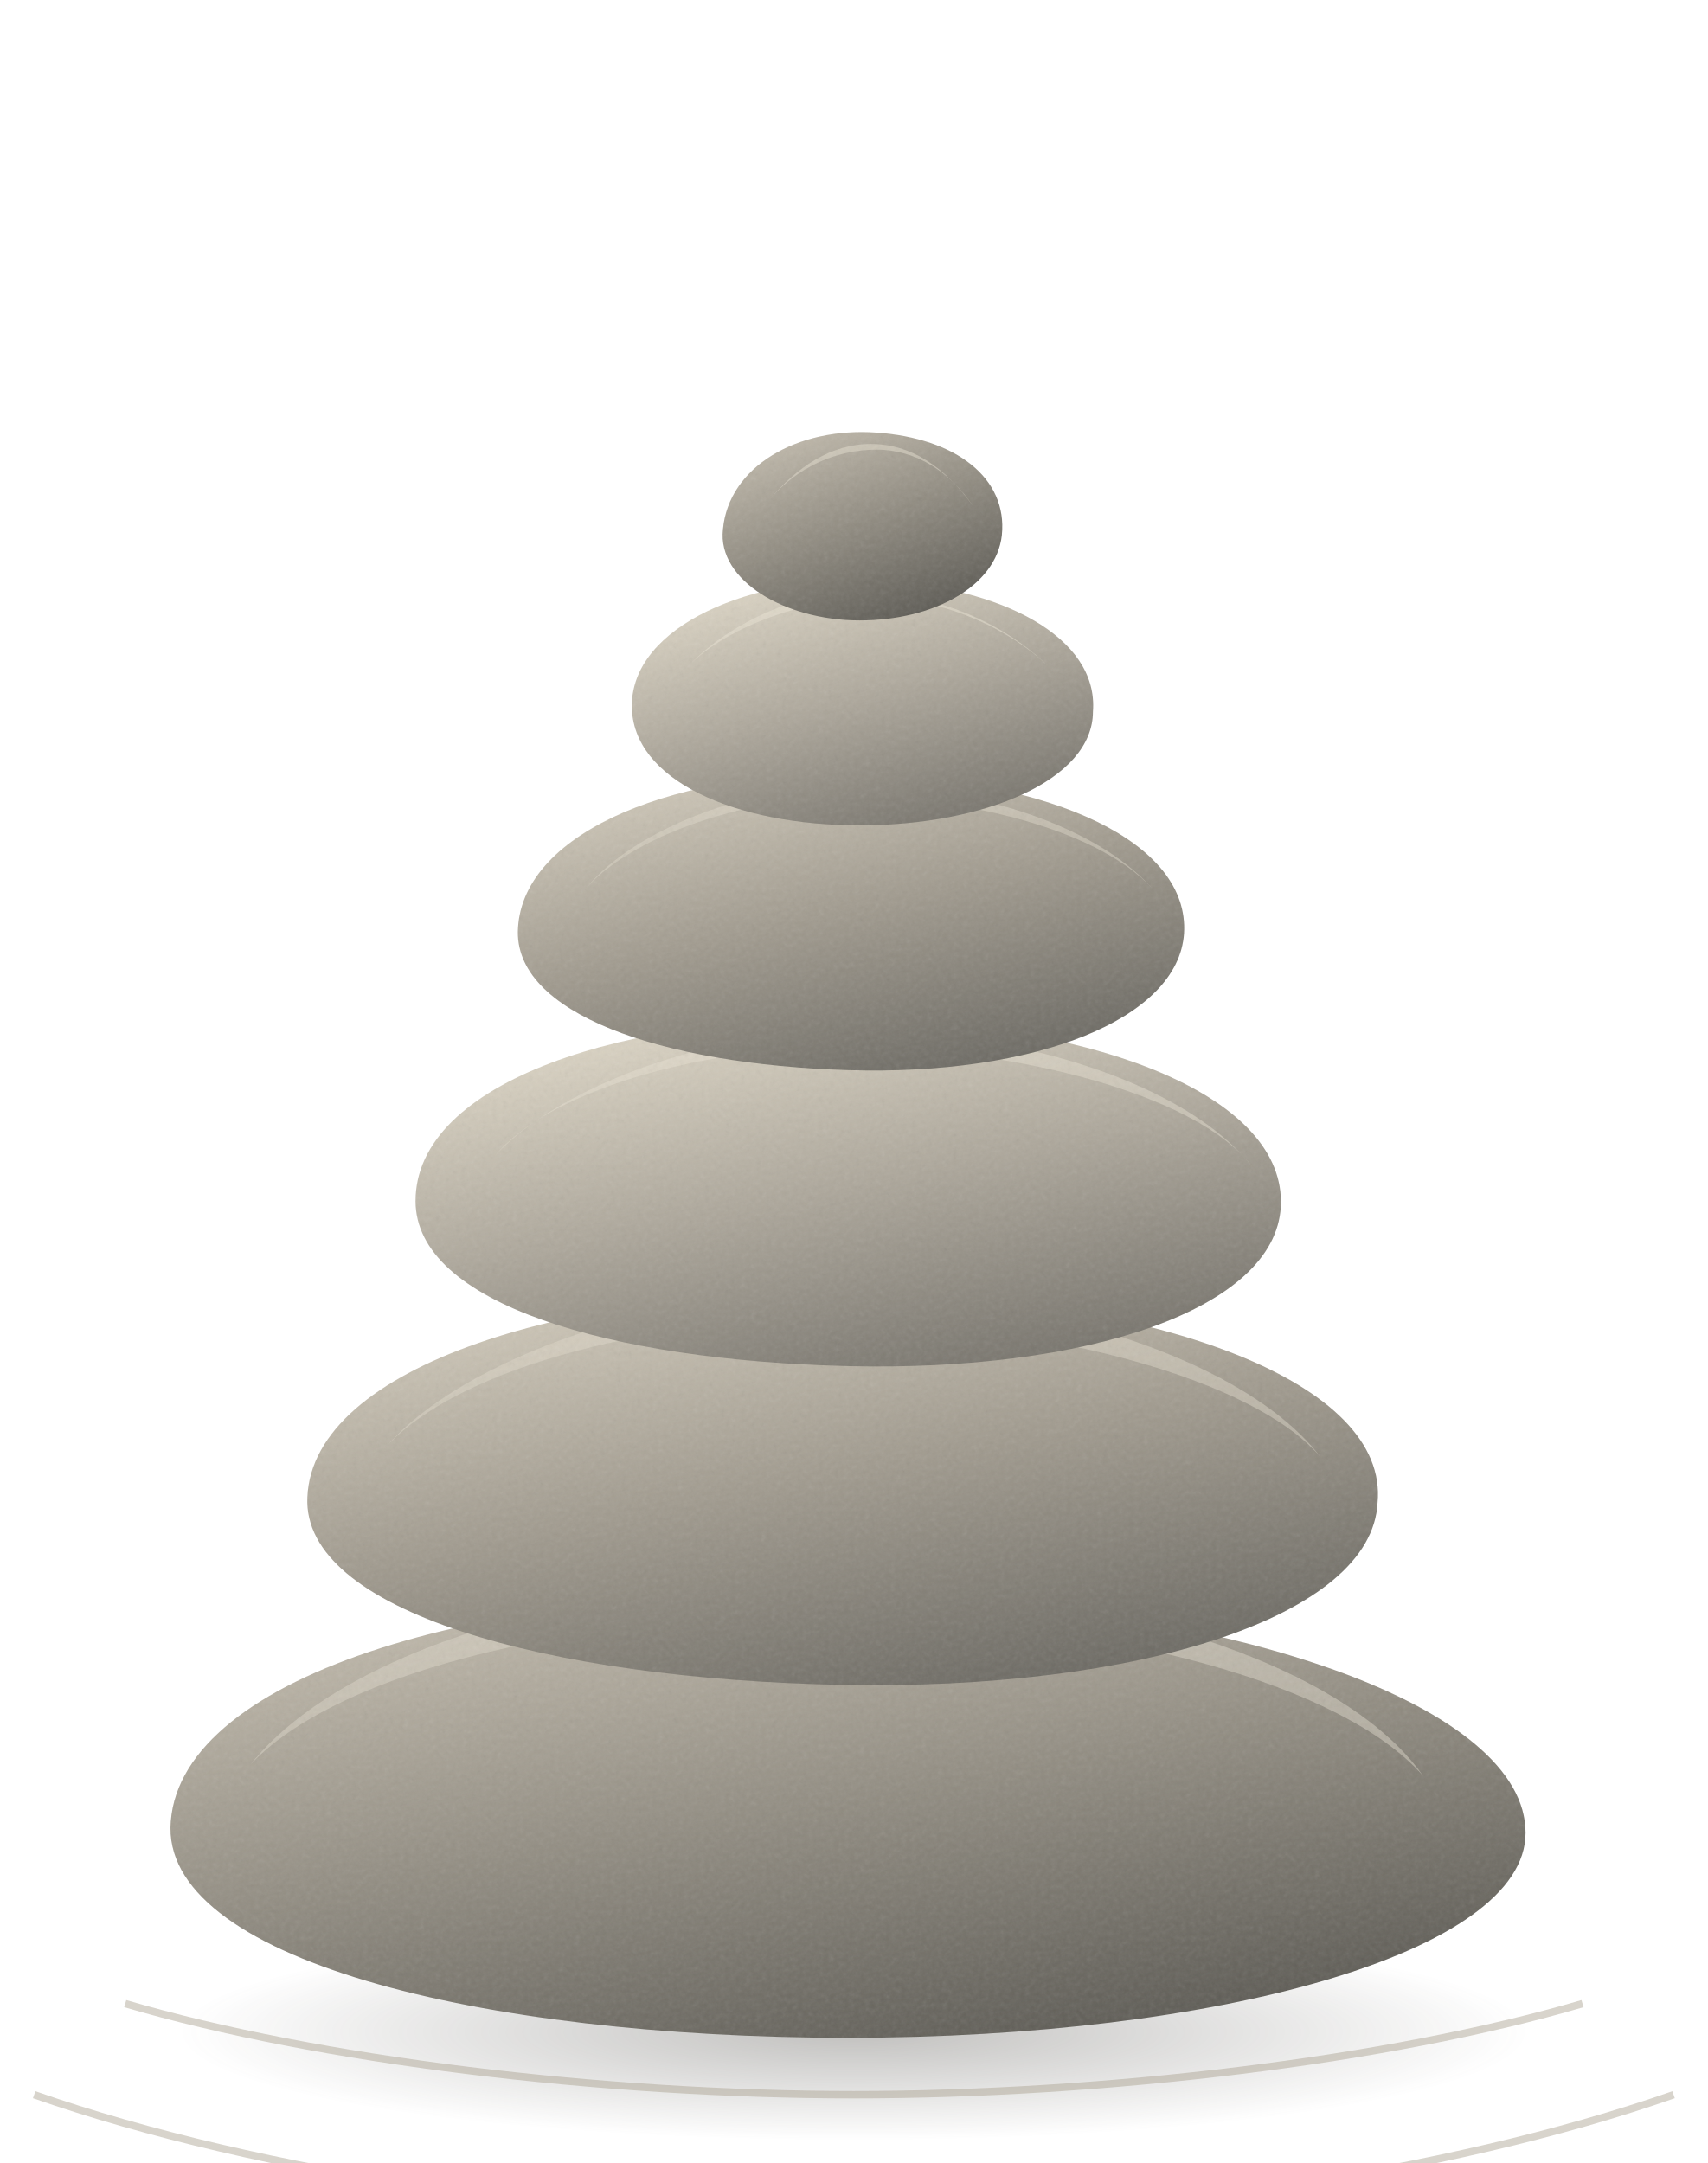
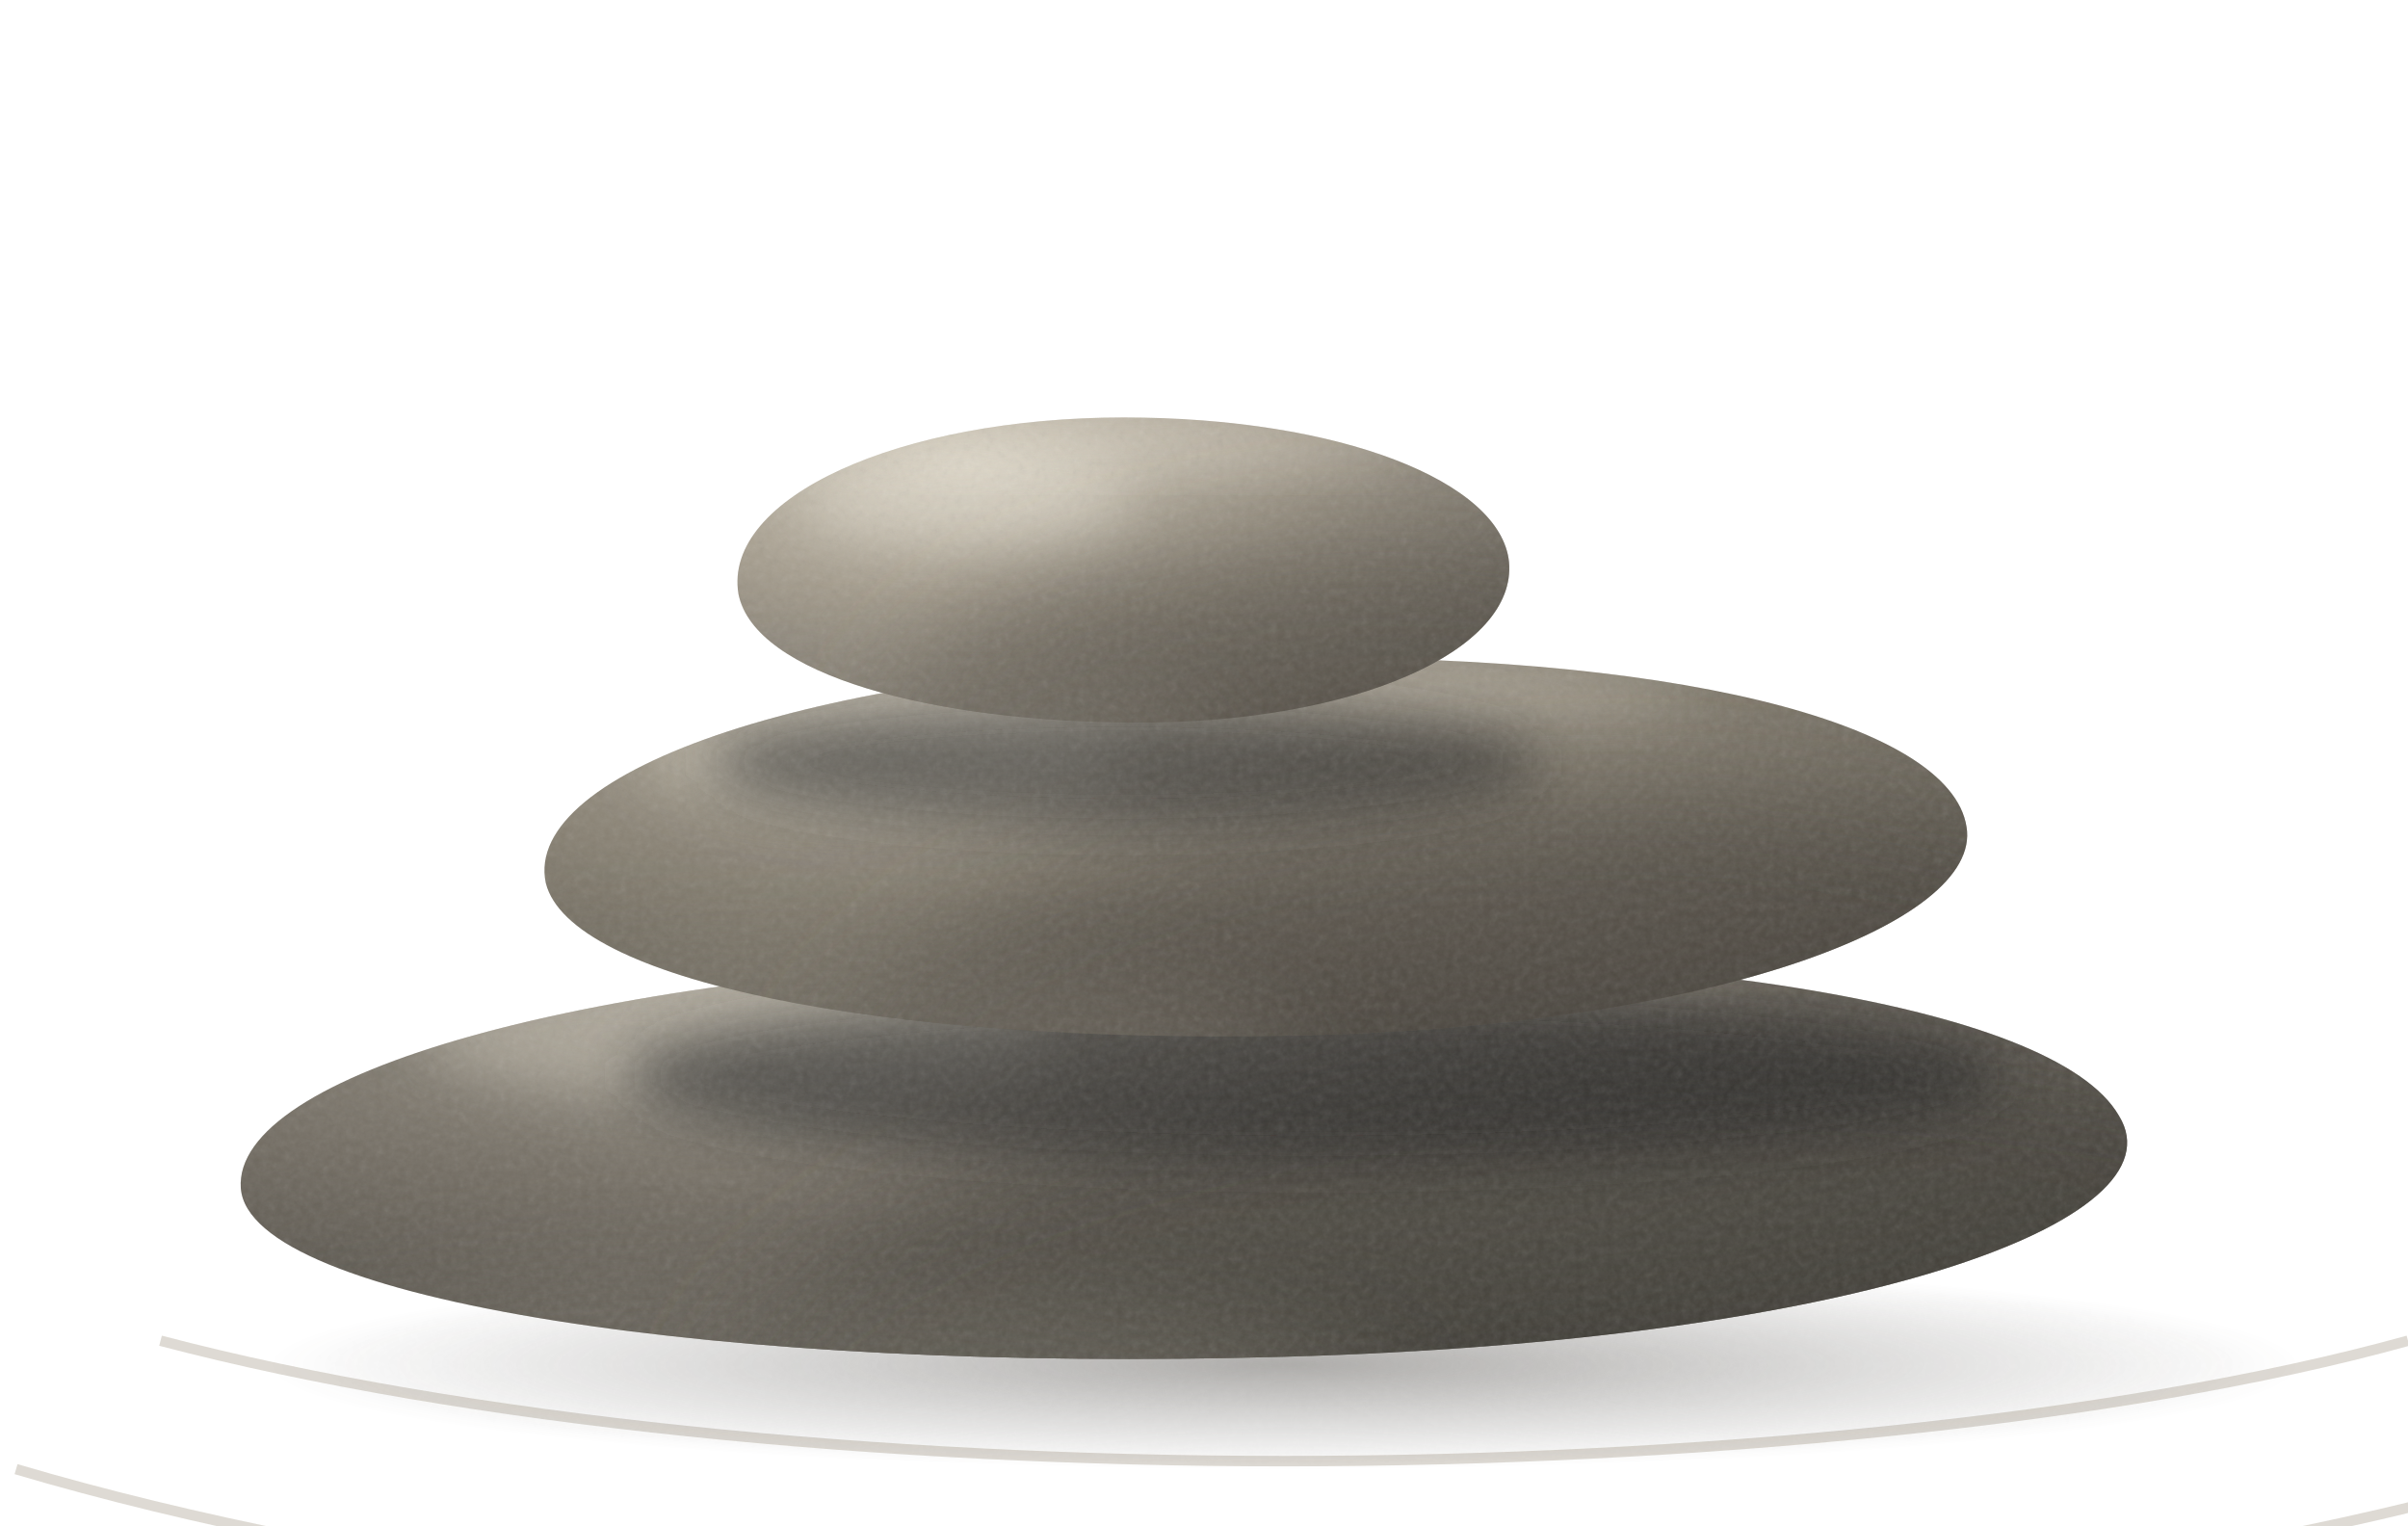
- <svg xmlns="http://www.w3.org/2000/svg" viewBox="0 0 300 380">
+ <svg xmlns="http://www.w3.org/2000/svg" viewBox="0 0 300 190">
  <defs>
-     <linearGradient id="g1" x1=".2" y1="0" x2=".75" y2="1">
-       <stop offset="0" stop-color="#c3bcae" />
-       <stop offset=".46" stop-color="#948f84" />
-       <stop offset="1" stop-color="#5a5852" />
-     </linearGradient>
-     <linearGradient id="g2" x1=".25" y1="0" x2=".8" y2="1">
-       <stop offset="0" stop-color="#cfc8b9" />
-       <stop offset=".46" stop-color="#a09a8e" />
-       <stop offset="1" stop-color="#67655f" />
-     </linearGradient>
-     <linearGradient id="g3" x1=".3" y1="0" x2=".82" y2="1">
-       <stop offset="0" stop-color="#dbd4c4" />
-       <stop offset=".46" stop-color="#ada79b" />
-       <stop offset="1" stop-color="#726f68" />
-     </linearGradient>
-     <radialGradient id="sh" cx=".5" cy=".5" r=".5">
-       <stop offset="0" stop-color="#3d3a34" stop-opacity=".32" />
-       <stop offset="1" stop-color="#3d3a34" stop-opacity="0" />
+     <radialGradient id="corpsA" cx=".34" cy=".18" r=".92">
+       <stop offset="0" stop-color="#9a9488" />
+       <stop offset=".46" stop-color="#736d63" />
+       <stop offset="1" stop-color="#46433d" />
    </radialGradient>
+     <radialGradient id="corpsB" cx=".32" cy=".16" r=".92">
+       <stop offset="0" stop-color="#b0a99b" />
+       <stop offset=".46" stop-color="#888173" />
+       <stop offset="1" stop-color="#565249" />
+     </radialGradient>
+     <radialGradient id="corpsC" cx=".3" cy=".16" r=".92">
+       <stop offset="0" stop-color="#cec7b7" />
+       <stop offset=".46" stop-color="#a59d8e" />
+       <stop offset="1" stop-color="#6b665d" />
+     </radialGradient>
+     <radialGradient id="solOmbre" cx=".5" cy=".5" r=".5">
+       <stop offset="0" stop-color="#34302a" stop-opacity=".4" />
+       <stop offset=".6" stop-color="#34302a" stop-opacity=".15" />
+       <stop offset="1" stop-color="#34302a" stop-opacity="0" />
+     </radialGradient>
+     <filter id="flou" x="-60%" y="-60%" width="220%" height="220%">
+       <feGaussianBlur stdDeviation="7" />
+     </filter>
+     <filter id="flouS" x="-60%" y="-60%" width="220%" height="220%">
+       <feGaussianBlur stdDeviation="3.4" />
+     </filter>
    <filter id="grain" x="0" y="0" width="100%" height="100%">
-       <feTurbulence type="fractalNoise" baseFrequency="1.1" numOctaves="3" result="n" />
+       <feTurbulence type="fractalNoise" baseFrequency="1.05" numOctaves="3" result="n" />
      <feColorMatrix in="n" type="saturate" values="0" />
      <feComponentTransfer>
-         <feFuncA type="linear" slope=".13" />
+         <feFuncA type="linear" slope=".14" />
      </feComponentTransfer>
      <feComposite operator="in" in2="SourceGraphic" />
    </filter>
+     <path id="sA" d="M30,148c-1-14 42-27 108-29 68-2 118 6 126 20 8 13-32 28-104 30-70 2-129-7-130-21Z" />
+     <path id="sB" d="M68,110c-3-14 34-27 88-28 52-1 87 8 89 21 2 12-32 25-84 26-52 1-90-7-93-19Z" />
+     <path id="sC" d="M92,74c-2-12 20-22 48-22 27 0 47 8 48 18 1 11-19 20-46 20-26 0-48-6-50-16Z" />
+     <clipPath id="cA">
+       <use href="#sA" />
+     </clipPath>
+     <clipPath id="cB">
+       <use href="#sB" />
+     </clipPath>
+     <clipPath id="cC">
+       <use href="#sC" />
+     </clipPath>
  </defs>
-   <ellipse cx="150" cy="357" rx="120" ry="19" fill="url(#sh)" />
+   <g fill="none" stroke="#a89f8d" stroke-width="1.3" opacity=".38">
+     <path d="M20,167c38 10 90 15 140 15s104-5 140-15" />
+     <path d="M2,183c44 13 102 20 158 20s114-7 158-20" />
+   </g>
  <g id="pile">
-     <path d="M30 320c2-26 56-42 122-40s116 20 116 42c0 21-54 36-119 36S28 344 30 320Z" fill="url(#g1)" />
-     <path d="M44 310c16-17 60-27 106-26s86 12 100 28c-14-20-56-33-102-34s-88 12-104 32Z" fill="#dcd6c8" opacity=".5" />
-     <path d="M54 263c1-23 46-37 98-36s92 16 90 37c-1 20-42 33-94 32s-95-13-94-33Z" fill="url(#g2)" />
-     <path d="M68 254c13-14 48-23 82-22s70 10 82 24c-13-17-48-28-82-29s-69 12-82 27Z" fill="#e0dacb" opacity=".46" />
-     <path d="M73 211c0-21 37-33 79-32s74 14 73 33c-1 18-34 29-76 28s-76-11-76-29Z" fill="url(#g3)" />
-     <path d="M87 203c10-12 39-20 67-19s57 9 66 21c-11-14-38-23-66-24s-56 10-67 22Z" fill="#e7e1d1" opacity=".46" />
-     <path d="M91 163c1-17 28-28 61-27s57 12 56 28c-1 15-26 25-59 24s-59-10-58-25Z" fill="url(#g2)" />
-     <path d="M103 156c9-10 31-17 51-16s42 7 50 18c-9-12-30-19-50-20s-42 7-51 18Z" fill="#e0dacb" opacity=".46" />
-     <path d="M111 124c0-14 21-23 43-22s39 10 38 23c0 12-19 20-41 20s-40-8-40-21Z" fill="url(#g3)" />
-     <path d="M120 118c7-8 22-13 34-13s25 6 32 14c-8-9-20-14-32-15s-26 5-34 14Z" fill="#eae4d4" opacity=".5" />
-     <path d="M127 93c1-11 13-18 27-17s23 8 22 18c-1 9-12 15-25 15s-25-7-24-16Z" fill="url(#g1)" />
-     <path d="M135 88c5-6 12-9 19-9s13 4 17 10c-5-7-11-11-18-11s-13 4-18 10Z" fill="#e5dfd0" opacity=".5" />
+     <ellipse cx="160" cy="170" rx="126" ry="13" fill="url(#solOmbre)" />
+     <g clip-path="url(#cA)">
+       <use href="#sA" fill="url(#corpsA)" />
+       <ellipse cx="216" cy="182" rx="130" ry="52" fill="#3b3830" opacity=".58" filter="url(#flou)" />
+       <ellipse cx="98" cy="178" rx="76" ry="18" fill="#cdc5b4" opacity=".22" filter="url(#flou)" />
+       <ellipse cx="92" cy="129" rx="40" ry="8" fill="#efe9d9" opacity=".32" filter="url(#flouS)" />
+       <ellipse cx="136" cy="120" rx="82" ry="4" fill="#f4eee0" opacity=".28" filter="url(#flouS)" />
+       <ellipse cx="164" cy="134" rx="86" ry="11" fill="#232120" opacity=".6" filter="url(#flouS)" />
+     </g>
+     <g clip-path="url(#cB)">
+       <use href="#sB" fill="url(#corpsB)" />
+       <ellipse cx="200" cy="140" rx="100" ry="42" fill="#403b34" opacity=".55" filter="url(#flou)" />
+       <ellipse cx="106" cy="134" rx="56" ry="14" fill="#cdc5b4" opacity=".2" filter="url(#flou)" />
+       <ellipse cx="110" cy="94" rx="30" ry="7" fill="#efe9d9" opacity=".34" filter="url(#flouS)" />
+       <ellipse cx="148" cy="86" rx="64" ry="3.4" fill="#f4eee0" opacity=".3" filter="url(#flouS)" />
+       <ellipse cx="140" cy="95" rx="52" ry="8" fill="#232120" opacity=".55" filter="url(#flouS)" />
+     </g>
+     <g clip-path="url(#cC)">
+       <use href="#sC" fill="url(#corpsC)" />
+       <ellipse cx="172" cy="96" rx="64" ry="30" fill="#443f37" opacity=".52" filter="url(#flou)" />
+       <ellipse cx="114" cy="94" rx="38" ry="10" fill="#d3cbba" opacity=".2" filter="url(#flou)" />
+       <ellipse cx="120" cy="62" rx="21" ry="6" fill="#f2ece0" opacity=".38" filter="url(#flouS)" />
+       <ellipse cx="138" cy="55" rx="38" ry="3" fill="#f6f0e4" opacity=".32" filter="url(#flouS)" />
+     </g>
  </g>
  <use href="#pile" filter="url(#grain)" />
-   <g fill="none" stroke="#a89f8d" stroke-width="1.3" opacity=".45">
-     <path d="M22 352c34 10 84 16 128 16s94-6 128-16" />
-     <path d="M6 368c40 14 96 22 144 22s104-8 144-22" />
-   </g>
</svg>
